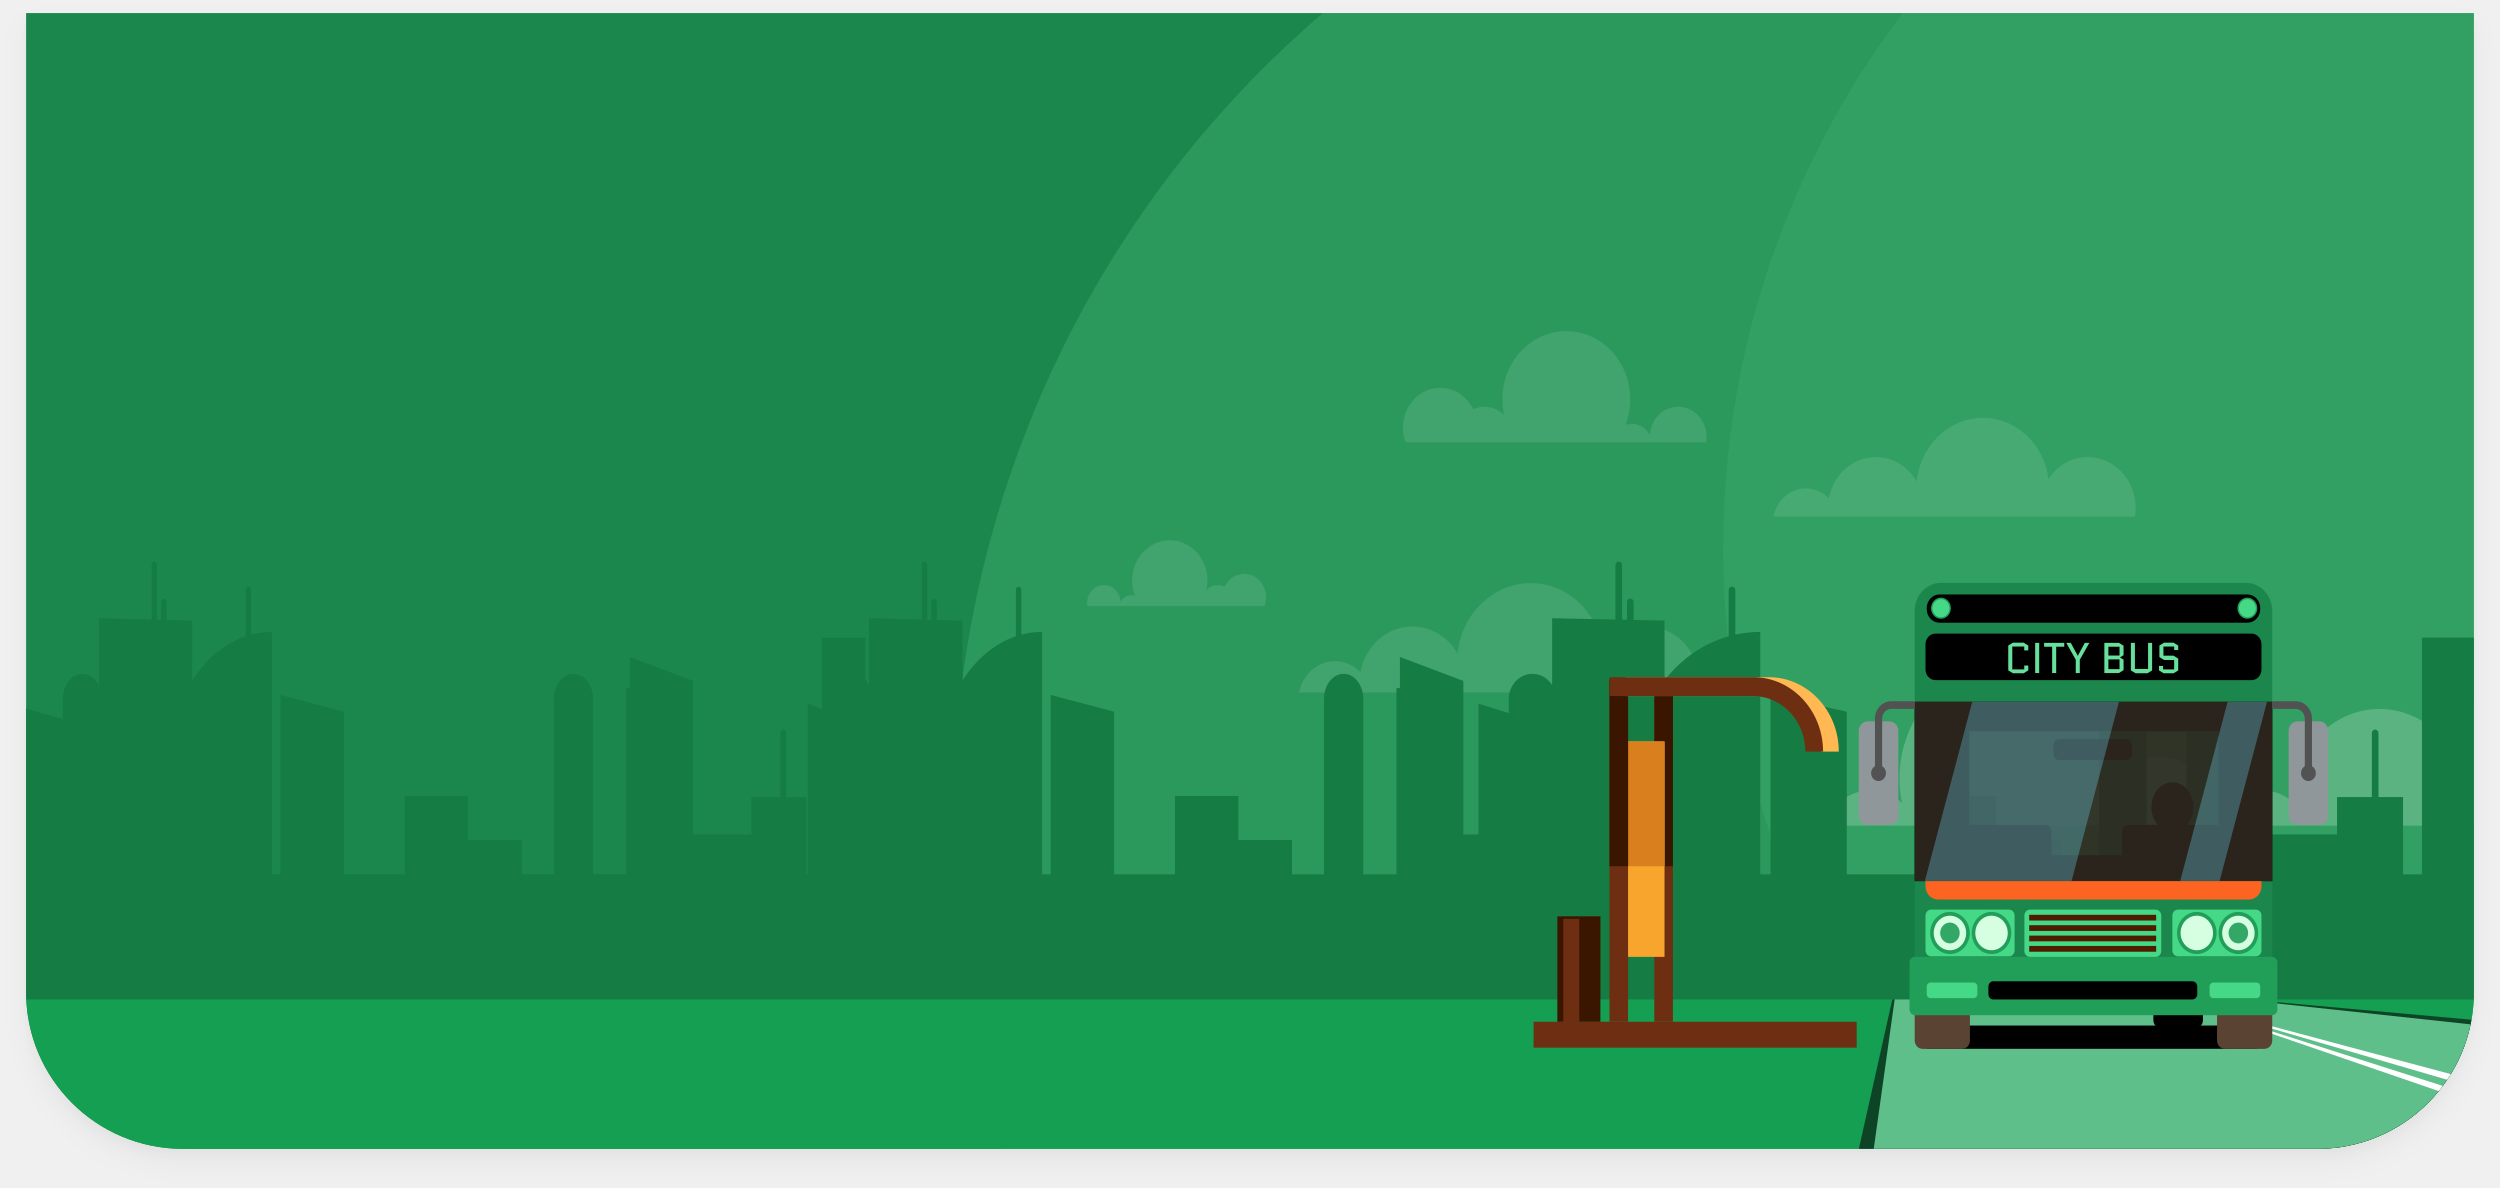
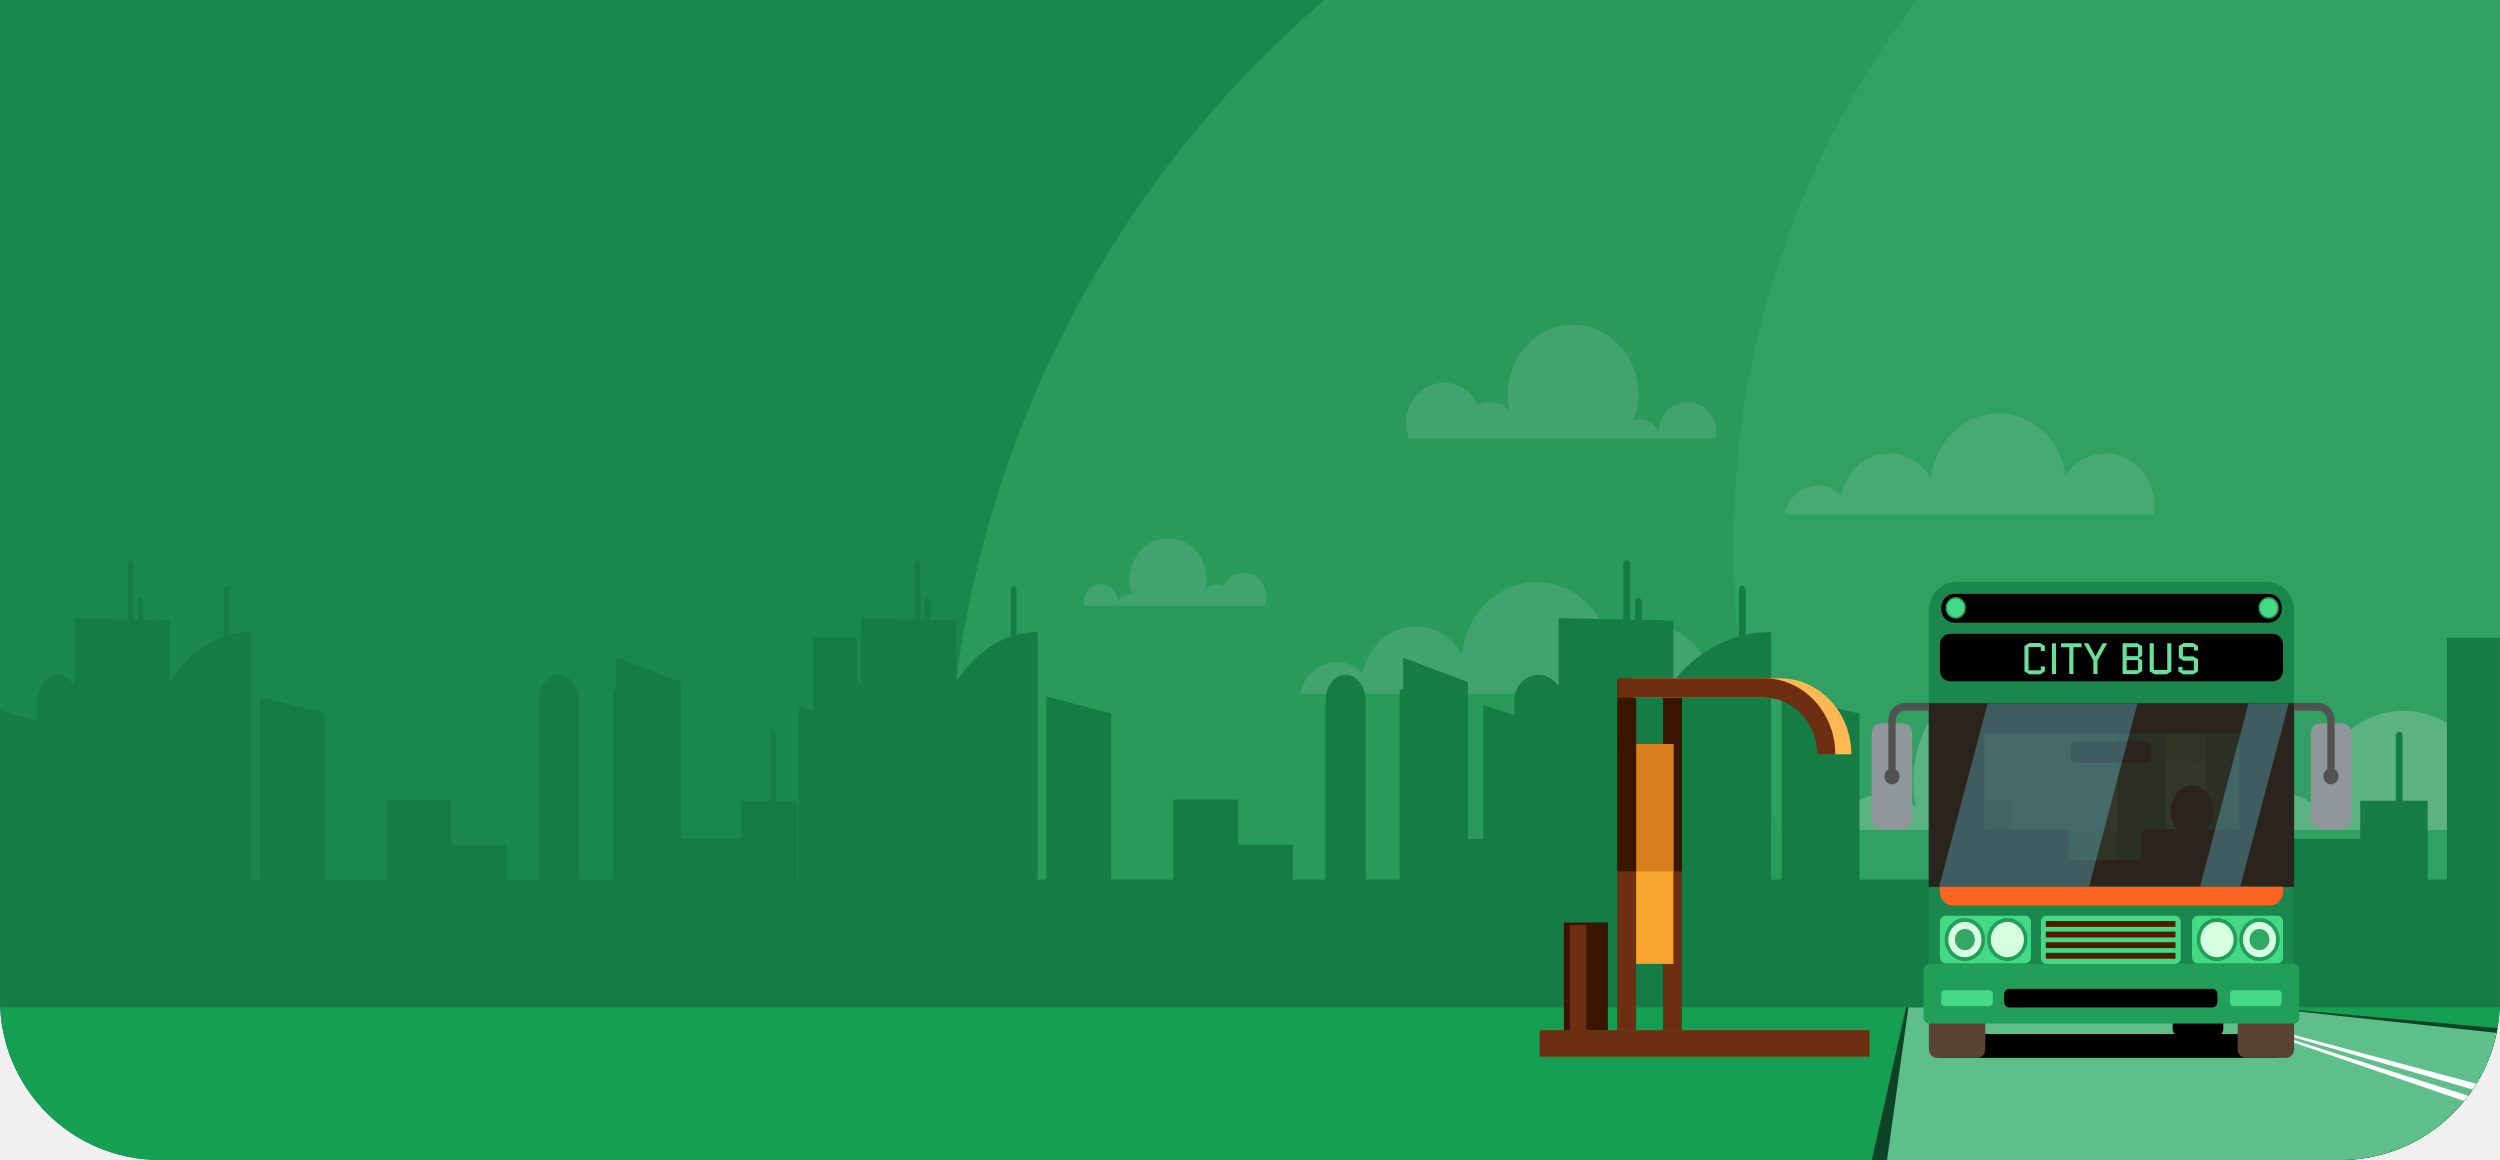
- <svg xmlns="http://www.w3.org/2000/svg" width="383" height="182" viewBox="0 0 383 182" fill="none">
-   <g filter="url(#filter0_dd_35428_38041)">
-     <g clip-path="url(#clip0_35428_38041)">
-       <path d="M4 2H379V152C379 165.255 368.255 176 355 176H28C14.745 176 4 165.255 4 152V2Z" fill="#1C874C" />
-       <ellipse opacity="0.2" cx="302.5" cy="126" rx="156.5" ry="161" fill="#67E09B" />
-       <circle opacity="0.1" cx="400" cy="84" r="136" fill="#67E09B" />
-       <g clip-path="url(#clip1_35428_38041)">
-         <path d="M379 152.493H4V202H379V152.493Z" fill="#149F52" />
-         <path d="M379 202H278.952L289.946 152.911H341.894L379 156.256V202Z" fill="#0E4426" />
-         <path d="M379 202H283.418L290.29 152.911H341.207L379 156.988V202Z" fill="#5FBF8A" />
-         <path d="M379 167.882L332.807 153.138L379 169.005V167.882Z" fill="white" />
-         <path d="M379 165.507L332.807 153.138L379 166.616V165.507Z" fill="white" />
-         <g opacity="0.2">
-           <path opacity="0.5" d="M260.263 106.084C260.338 105.609 260.386 105.122 260.386 104.624C260.386 99.852 256.755 95.98 252.271 95.98C249.512 95.98 247.08 97.451 245.613 99.691C244.874 93.843 240.174 89.331 234.481 89.331C228.788 89.331 223.854 94.067 223.301 100.127C221.875 97.642 219.312 95.98 216.382 95.98C212.431 95.98 209.139 98.992 208.418 102.977C207.408 101.938 206.037 101.298 204.522 101.298C201.804 101.298 199.54 103.351 199.018 106.081H260.263V106.084Z" fill="white" />
-           <path opacity="0.5" d="M327.083 79.151C327.152 78.721 327.195 78.28 327.195 77.83C327.195 73.515 323.91 70.013 319.854 70.013C317.359 70.013 315.158 71.344 313.831 73.369C313.163 68.081 308.912 64 303.762 64C298.612 64 294.15 68.282 293.649 73.763C292.359 71.516 290.041 70.013 287.39 70.013C283.816 70.013 280.839 72.737 280.186 76.341C279.272 75.401 278.032 74.822 276.662 74.822C274.204 74.822 272.155 76.678 271.683 79.147H327.083V79.151Z" fill="white" />
-           <path opacity="0.5" d="M261.387 67.761C261.432 67.498 261.456 67.231 261.456 66.953C261.456 64.391 259.508 62.316 257.103 62.316C254.698 62.316 252.914 64.226 252.763 66.642C252.231 65.617 251.203 64.925 250.028 64.925C249.678 64.925 249.345 64.987 249.029 65.101C249.496 63.882 249.754 62.554 249.754 61.156C249.754 55.396 245.37 50.723 239.958 50.723C234.547 50.723 230.163 55.392 230.163 61.156C230.163 61.994 230.259 62.81 230.435 63.59C229.655 62.803 228.603 62.316 227.442 62.316C226.827 62.316 226.24 62.455 225.707 62.7C224.755 60.75 222.845 59.418 220.639 59.418C217.485 59.418 214.926 62.144 214.926 65.504C214.926 66.301 215.074 67.062 215.335 67.761H261.38H261.387Z" fill="white" />
-           <path opacity="0.5" d="M166.588 92.858C166.562 92.703 166.547 92.543 166.547 92.38C166.547 90.862 167.696 89.63 169.112 89.63C170.528 89.63 171.579 90.762 171.669 92.195C171.984 91.588 172.587 91.178 173.281 91.178C173.488 91.178 173.684 91.215 173.869 91.283C173.593 90.561 173.442 89.772 173.442 88.945C173.442 85.528 176.026 82.758 179.213 82.758C182.4 82.758 184.984 85.528 184.984 88.945C184.984 89.442 184.928 89.925 184.824 90.387C185.284 89.92 185.903 89.632 186.587 89.632C186.95 89.632 187.295 89.713 187.608 89.859C188.17 88.703 189.295 87.912 190.594 87.912C192.453 87.912 193.96 89.528 193.96 91.521C193.96 91.994 193.872 92.445 193.719 92.858H166.588Z" fill="white" />
-           <path d="M279.522 126.499C280.491 123.351 283.263 121.075 286.545 121.075C288.396 121.075 290.083 121.807 291.382 123.004C291.135 121.796 291.001 120.545 291.001 119.256C291.001 109.559 298.381 101.694 307.489 101.694C316.597 101.694 323.808 109.387 323.966 118.934C325.736 117.075 328.165 115.926 330.845 115.926C335.644 115.926 339.633 119.604 340.478 124.457C341.815 122.411 344.031 121.072 346.546 121.072C348.363 121.072 350.026 121.774 351.315 122.934C351.315 122.861 351.308 122.788 351.308 122.715C351.308 114.927 357.234 108.614 364.545 108.614C368.881 108.614 372.733 110.836 375.148 114.268C377.165 107.001 383.476 101.694 390.956 101.694C400.06 101.694 407.444 109.555 407.444 119.256C407.444 121.84 406.915 124.288 405.977 126.495H279.522V126.499Z" fill="white" />
-         </g>
-         <path d="M247.996 86.029C248.274 86.029 248.505 86.275 248.505 86.571V94.936L249.254 94.953V92.243C249.254 91.947 249.484 91.701 249.763 91.701C250.041 91.701 250.271 91.947 250.271 92.243V94.975L255.005 95.075V104.259C257.489 100.999 260.911 98.583 264.831 97.478V90.413C264.831 90.117 265.062 89.872 265.34 89.872C265.618 89.872 265.848 90.117 265.849 90.413V97.222C267.081 96.952 268.358 96.811 269.665 96.811V133.951H271.246V106.468L282.928 109.029V133.951H294.148V121.944H305.83V128.688H315.707V133.951H321.6V107.083C321.6 104.964 323.228 103.226 325.221 103.226C327.21 103.226 328.842 104.96 328.842 107.083V133.951H334.954V105.414H335.597V100.656L347.278 104.316V127.84H358.035V122.108H363.367V112.309C363.367 112.012 363.598 111.767 363.876 111.767C364.154 111.767 364.385 112.012 364.385 112.309V122.108H368.146V133.951H371.043V97.678H379V153.119H4V146H2V108L9.614 110.143V107.086C9.614 104.964 10.971 103.23 12.625 103.229C13.675 103.229 14.603 103.928 15.143 104.979V94.71L23.205 94.915V86.571C23.205 86.275 23.396 86.029 23.628 86.029C23.859 86.03 24.051 86.275 24.051 86.571V94.936L24.673 94.953V92.243C24.673 91.947 24.864 91.701 25.096 91.701C25.327 91.701 25.519 91.947 25.519 92.243V94.975L29.456 95.075V104.257C31.522 100.998 34.367 98.582 37.627 97.478V90.413C37.627 90.117 37.819 89.872 38.05 89.872C38.281 89.872 38.472 90.117 38.473 90.413V97.222C39.498 96.952 40.559 96.811 41.647 96.811V133.951H42.961V106.468L52.675 109.029V133.951H62.005V121.943H71.719V128.688H79.933V133.951H84.833V107.083C84.833 104.964 86.187 103.226 87.844 103.226C89.498 103.226 90.856 104.96 90.856 107.083V133.951H95.938V105.414H96.472V100.656L106.186 104.316V127.84H115.131V122.108H119.564V112.309C119.564 112.012 119.756 111.767 119.987 111.767C120.219 111.767 120.41 112.012 120.41 112.309V122.108H123.539V133.951H123.754V107.792L125.947 108.618V97.678H132.564V104.143C132.787 104.384 132.982 104.666 133.143 104.979V94.71L141.205 94.915V86.571C141.205 86.275 141.397 86.029 141.628 86.029C141.859 86.03 142.051 86.275 142.051 86.571V94.936L142.673 94.953V92.243C142.673 91.947 142.864 91.701 143.096 91.701C143.327 91.701 143.519 91.947 143.519 92.243V94.975L147.456 95.075V104.257C149.522 100.998 152.367 98.582 155.627 97.478V90.413C155.627 90.117 155.818 89.872 156.05 89.872C156.281 89.872 156.473 90.117 156.473 90.413V97.222C157.498 96.952 158.559 96.811 159.646 96.811V133.951H160.961V106.468L170.675 109.029V133.951H180.005V121.943H189.719V128.688H197.933V133.951H202.833V107.083C202.833 104.964 204.187 103.226 205.844 103.226C207.498 103.226 208.855 104.96 208.855 107.083V133.951H213.938V105.414H214.472V100.656L224.186 104.316V127.84H226.503V107.793L231.145 109.246V107.086C231.145 104.964 232.776 103.229 234.766 103.229C236.028 103.23 237.143 103.927 237.792 104.977V94.71L247.488 94.915V86.571C247.488 86.275 247.718 86.029 247.996 86.029Z" fill="#157C43" />
-         <path d="M340.531 157.108H297.176C297.134 157.108 295.832 157.639 295.805 157.687L295.145 160.245C295.045 160.406 295.114 160.68 295.259 160.68H345.647C345.825 160.68 345.87 160.285 345.702 160.186L340.586 157.123C340.569 157.112 340.548 157.108 340.531 157.108Z" fill="black" />
-         <path d="M346.907 145.6H340.853C340.189 145.6 339.651 146.173 339.651 146.88V159.403C339.651 160.111 340.189 160.684 340.853 160.684H346.907C347.571 160.684 348.11 160.111 348.11 159.403V146.88C348.11 146.173 347.571 145.6 346.907 145.6Z" fill="#5B4333" />
-         <path d="M336.353 142.423H331.034C330.404 142.423 329.894 142.967 329.894 143.638V156.292C329.894 156.963 330.404 157.507 331.034 157.507H336.353C336.983 157.507 337.493 156.963 337.493 156.292V143.638C337.493 142.967 336.983 142.423 336.353 142.423Z" fill="black" />
-         <path d="M294.534 145.6H300.591C301.254 145.6 301.793 146.174 301.793 146.88V159.403C301.793 160.11 301.254 160.684 300.591 160.684H294.534C293.87 160.684 293.331 160.11 293.331 159.403V146.88C293.331 146.174 293.87 145.6 294.534 145.6Z" fill="#5B4333" />
-         <path d="M344.07 89.294H297.368C295.138 89.294 293.328 91.219 293.328 93.597V152.26H348.107V93.597C348.107 91.222 346.299 89.294 344.066 89.294H344.07ZM339.868 131.013H301.69V112.016H339.868V131.013Z" fill="#1C874C" />
-         <path d="M293.331 107.511V134.99H348.11V107.511H293.331ZM339.868 131.016H301.69V112.019H339.868V131.016Z" fill="black" />
-         <path d="M332.807 127.452C334.579 127.452 336.016 125.748 336.016 123.646C336.016 121.544 334.579 119.84 332.807 119.84C331.035 119.84 329.598 121.544 329.598 123.646C329.598 125.748 331.035 127.452 332.807 127.452Z" fill="black" />
-         <path d="M340.286 126.379H325.98C325.494 126.379 325.101 126.798 325.101 127.316V131.491C325.101 132.009 325.494 132.428 325.98 132.428H340.286C340.772 132.428 341.166 132.009 341.166 131.491V127.316C341.166 126.798 340.772 126.379 340.286 126.379Z" fill="black" />
-         <path d="M313.409 126.379H299.103C298.617 126.379 298.223 126.798 298.223 127.316V131.491C298.223 132.009 298.617 132.428 299.103 132.428H313.409C313.895 132.428 314.289 132.009 314.289 131.491V127.316C314.289 126.798 313.895 126.379 313.409 126.379Z" fill="black" />
-         <path d="M325.729 113.23H315.47C314.985 113.23 314.591 113.65 314.591 114.167V115.507C314.591 116.024 314.985 116.444 315.47 116.444H325.729C326.215 116.444 326.609 116.024 326.609 115.507V114.167C326.609 113.65 326.215 113.23 325.729 113.23Z" fill="black" />
-         <path opacity="0.9" d="M348.11 107.511H293.331V134.99H348.11V107.511Z" fill="#2F2820" />
-         <path d="M294.987 134.986V135.773C294.987 136.897 295.842 137.808 296.897 137.808H344.543C345.598 137.808 346.454 136.897 346.454 135.773V134.986H294.983H294.987Z" fill="#FD6321" />
-         <path d="M348.068 146.591H293.369C292.911 146.591 292.541 146.986 292.541 147.473V154.649C292.541 155.136 292.911 155.531 293.369 155.531H348.068C348.526 155.531 348.896 155.136 348.896 154.649V147.473C348.896 146.986 348.526 146.591 348.068 146.591Z" fill="#219F59" />
-         <path d="M345.605 139.356H333.659C333.189 139.356 332.807 139.763 332.807 140.264V145.6C332.807 146.101 333.189 146.507 333.659 146.507H345.605C346.076 146.507 346.457 146.101 346.457 145.6V140.264C346.457 139.763 346.076 139.356 345.605 139.356Z" fill="#45D987" />
-         <path d="M342.922 145.87C344.446 145.87 345.681 144.555 345.681 142.932C345.681 141.309 344.446 139.993 342.922 139.993C341.398 139.993 340.163 141.309 340.163 142.932C340.163 144.555 341.398 145.87 342.922 145.87Z" fill="#D6FFE2" />
-         <path d="M342.922 146.163C341.249 146.163 339.888 144.714 339.888 142.932C339.888 141.149 341.249 139.7 342.922 139.7C344.595 139.7 345.956 141.149 345.956 142.932C345.956 144.714 344.595 146.163 342.922 146.163ZM342.922 140.286C341.554 140.286 340.438 141.471 340.438 142.932C340.438 144.392 341.551 145.577 342.922 145.577C344.293 145.577 345.406 144.392 345.406 142.932C345.406 141.471 344.293 140.286 342.922 140.286Z" fill="#219F59" />
-         <path opacity="0.9" d="M341.42 142.931C341.42 143.813 342.09 144.527 342.918 144.527C343.746 144.527 344.416 143.813 344.416 142.931C344.416 142.05 343.746 141.336 342.918 141.336C342.09 141.336 341.42 142.05 341.42 142.931Z" fill="#219F59" />
-         <path d="M336.552 145.87C338.076 145.87 339.311 144.555 339.311 142.932C339.311 141.309 338.076 139.993 336.552 139.993C335.029 139.993 333.793 141.309 333.793 142.932C333.793 144.555 335.029 145.87 336.552 145.87Z" fill="#D6FFE2" />
-         <path d="M336.552 146.163C334.879 146.163 333.519 144.714 333.519 142.932C333.519 141.149 334.879 139.7 336.552 139.7C338.225 139.7 339.586 141.149 339.586 142.932C339.586 144.714 338.225 146.163 336.552 146.163ZM336.552 140.286C335.185 140.286 334.068 141.471 334.068 142.932C334.068 144.392 335.181 145.577 336.552 145.577C337.923 145.577 339.036 144.392 339.036 142.932C339.036 141.471 337.923 140.286 336.552 140.286Z" fill="#219F59" />
-         <path d="M307.785 139.356H295.839C295.368 139.356 294.987 139.763 294.987 140.264V145.6C294.987 146.101 295.368 146.507 295.839 146.507H307.785C308.255 146.507 308.637 146.101 308.637 145.6V140.264C308.637 139.763 308.255 139.356 307.785 139.356Z" fill="#45D987" />
-         <path d="M305.102 145.87C306.625 145.87 307.861 144.555 307.861 142.932C307.861 141.309 306.625 139.993 305.102 139.993C303.578 139.993 302.343 141.309 302.343 142.932C302.343 144.555 303.578 145.87 305.102 145.87Z" fill="#D6FFE2" />
-         <path d="M305.102 146.163C303.428 146.163 302.068 144.714 302.068 142.932C302.068 141.149 303.428 139.7 305.102 139.7C306.775 139.7 308.135 141.149 308.135 142.932C308.135 144.714 306.775 146.163 305.102 146.163ZM305.102 140.286C303.734 140.286 302.618 141.471 302.618 142.932C302.618 144.392 303.731 145.577 305.102 145.577C306.472 145.577 307.586 144.392 307.586 142.932C307.586 141.471 306.472 140.286 305.102 140.286Z" fill="#219F59" />
-         <path d="M298.732 145.87C300.256 145.87 301.491 144.555 301.491 142.932C301.491 141.309 300.256 139.993 298.732 139.993C297.208 139.993 295.973 141.309 295.973 142.932C295.973 144.555 297.208 145.87 298.732 145.87Z" fill="#D6FFE2" />
-         <path d="M298.732 146.163C297.059 146.163 295.698 144.714 295.698 142.932C295.698 141.149 297.059 139.7 298.732 139.7C300.405 139.7 301.766 141.149 301.766 142.932C301.766 144.714 300.405 146.163 298.732 146.163ZM298.732 140.286C297.365 140.286 296.248 141.471 296.248 142.932C296.248 144.392 297.361 145.577 298.732 145.577C300.103 145.577 301.216 144.392 301.216 142.932C301.216 141.471 300.103 140.286 298.732 140.286Z" fill="#219F59" />
-         <path opacity="0.9" d="M297.234 142.931C297.234 143.813 297.904 144.527 298.732 144.527C299.56 144.527 300.23 143.813 300.23 142.931C300.23 142.05 299.56 141.336 298.732 141.336C297.904 141.336 297.234 142.05 297.234 142.931Z" fill="#219F59" />
-         <path d="M344.324 90.875H297.12C295.942 90.875 294.987 91.892 294.987 93.148V93.327C294.987 94.582 295.942 95.599 297.12 95.599H344.324C345.502 95.599 346.457 94.582 346.457 93.327V93.148C346.457 91.892 345.502 90.875 344.324 90.875Z" fill="black" />
-         <path d="M344.32 95.8H297.12C295.839 95.8 294.794 94.688 294.794 93.323V93.144C294.794 91.778 295.839 90.666 297.12 90.666H344.32C345.602 90.666 346.646 91.775 346.646 93.144V93.323C346.646 94.688 345.602 95.8 344.32 95.8ZM297.12 91.076C296.048 91.076 295.176 92.005 295.176 93.147V93.326C295.176 94.468 296.048 95.398 297.12 95.398H344.32C345.392 95.398 346.265 94.468 346.265 93.326V93.147C346.265 92.005 345.392 91.076 344.32 91.076H297.12Z" fill="#1C874C" />
-         <path d="M342.888 93.177C342.888 94.008 343.52 94.681 344.3 94.681C345.08 94.681 345.712 94.008 345.712 93.177C345.712 92.346 345.08 91.673 344.3 91.673C343.52 91.673 342.888 92.346 342.888 93.177Z" fill="#45D987" />
-         <path d="M344.3 94.798C343.462 94.798 342.778 94.07 342.778 93.177C342.778 92.284 343.462 91.556 344.3 91.556C345.138 91.556 345.822 92.284 345.822 93.177C345.822 94.07 345.138 94.798 344.3 94.798ZM344.3 91.79C343.582 91.79 342.998 92.412 342.998 93.177C342.998 93.942 343.582 94.564 344.3 94.564C345.018 94.564 345.602 93.942 345.602 93.177C345.602 92.412 345.018 91.79 344.3 91.79Z" fill="#219F59" />
-         <path d="M295.942 93.177C295.942 94.008 296.574 94.681 297.354 94.681C298.134 94.681 298.766 94.008 298.766 93.177C298.766 92.346 298.134 91.673 297.354 91.673C296.574 91.673 295.942 92.346 295.942 93.177Z" fill="#45D987" />
-         <path d="M297.354 94.798C296.516 94.798 295.832 94.07 295.832 93.177C295.832 92.284 296.516 91.556 297.354 91.556C298.192 91.556 298.876 92.284 298.876 93.177C298.876 94.07 298.192 94.798 297.354 94.798ZM297.354 91.79C296.636 91.79 296.052 92.412 296.052 93.177C296.052 93.942 296.636 94.564 297.354 94.564C298.072 94.564 298.656 93.942 298.656 93.177C298.656 92.412 298.072 91.79 297.354 91.79Z" fill="#219F59" />
-         <path d="M344.932 97.07H296.512C295.67 97.07 294.987 97.798 294.987 98.695V102.571C294.987 103.468 295.67 104.195 296.512 104.195H344.932C345.774 104.195 346.457 103.468 346.457 102.571V98.695C346.457 97.798 345.774 97.07 344.932 97.07Z" fill="black" />
-         <path d="M330.251 139.356H310.99C310.52 139.356 310.138 139.763 310.138 140.264V145.684C310.138 146.185 310.52 146.591 310.99 146.591H330.251C330.721 146.591 331.103 146.185 331.103 145.684V140.264C331.103 139.763 330.721 139.356 330.251 139.356Z" fill="#45D987" />
-         <path d="M289.449 110.512H286.137C285.376 110.512 284.759 111.169 284.759 111.979V124.912C284.759 125.722 285.376 126.379 286.137 126.379H289.449C290.209 126.379 290.826 125.722 290.826 124.912V111.979C290.826 111.169 290.209 110.512 289.449 110.512Z" fill="#90979A" />
-         <path d="M288.346 118.446H287.243V110.095C287.243 108.623 288.366 107.427 289.747 107.427H293.331V108.601H289.747C288.974 108.601 288.346 109.271 288.346 110.095V118.446Z" fill="#525252" />
-         <path d="M287.792 119.657C288.421 119.657 288.93 119.115 288.93 118.446C288.93 117.777 288.421 117.234 287.792 117.234C287.164 117.234 286.655 117.777 286.655 118.446C286.655 119.115 287.164 119.657 287.792 119.657Z" fill="#525252" />
-         <path d="M351.992 126.38H355.304C356.065 126.38 356.682 125.723 356.682 124.912V111.98C356.682 111.169 356.065 110.512 355.304 110.512H351.992C351.231 110.512 350.615 111.169 350.615 111.98V124.912C350.615 125.723 351.231 126.38 351.992 126.38Z" fill="#90979A" />
-         <path d="M354.198 118.446H353.095V110.095C353.095 109.271 352.466 108.601 351.693 108.601H348.11V107.427H351.693C353.074 107.427 354.198 108.623 354.198 110.095V118.446Z" fill="#525252" />
-         <path d="M354.786 118.446C354.786 119.115 354.277 119.657 353.648 119.657C353.02 119.657 352.511 119.115 352.511 118.446C352.511 117.776 353.02 117.234 353.648 117.234C354.277 117.234 354.786 117.776 354.786 118.446Z" fill="#525252" />
-         <path d="M310.733 101.956V102.703L310.015 103.146H308.383L307.665 102.703V98.897L308.383 98.454H310.015L310.733 98.897V99.643H310.114V99.051H308.283V102.553H310.114V101.96H310.733V101.956Z" fill="#67E09B" />
-         <path d="M311.788 98.487H312.406V103.113H311.788V98.487Z" fill="#67E09B" />
-         <path d="M315.007 103.112H314.388V99.083H313.155V98.49H316.243V99.083H315.01V103.112H315.007Z" fill="#67E09B" />
-         <path d="M318.006 101.071L316.549 98.487H317.243L318.308 100.456H318.322L319.394 98.487H320.088L318.624 101.078V103.113H318.006V101.071Z" fill="#67E09B" />
-         <path d="M324.792 100.712V100.727L325.331 101.056V102.666L324.613 103.109H322.387V98.483H324.613L325.331 98.926V100.379L324.792 100.708V100.712ZM323.005 100.423H324.709V99.084H323.005V100.423ZM323.005 102.516H324.709V101.016H323.005V102.516Z" fill="#67E09B" />
-         <path d="M329.705 98.487V102.703L328.987 103.146H327.169L326.451 102.703V98.487H327.07V102.484H329.086V98.487H329.708H329.705Z" fill="#67E09B" />
-         <path d="M330.821 98.897L331.539 98.454H332.986L333.704 98.897V99.578H333.082V99.051H331.44V100.452H332.986L333.704 100.895V102.706L332.986 103.149H331.477L330.759 102.706V102.026H331.378V102.553H333.082V101.111H331.539L330.821 100.668V98.897Z" fill="#67E09B" />
-         <path d="M302.36 150.327H295.746C295.327 150.327 294.987 150.689 294.987 151.136V152.311C294.987 152.757 295.327 153.119 295.746 153.119H302.36C302.779 153.119 303.119 152.757 303.119 152.311V151.136C303.119 150.689 302.779 150.327 302.36 150.327Z" fill="#45D987" />
-         <path d="M302.36 153.321H295.746C295.224 153.321 294.798 152.867 294.798 152.311V151.136C294.798 150.58 295.224 150.126 295.746 150.126H302.36C302.882 150.126 303.308 150.58 303.308 151.136V152.311C303.308 152.867 302.882 153.321 302.36 153.321ZM295.746 150.529C295.433 150.529 295.176 150.799 295.176 151.136V152.311C295.176 152.644 295.43 152.918 295.746 152.918H302.36C302.672 152.918 302.93 152.647 302.93 152.311V151.136C302.93 150.803 302.676 150.529 302.36 150.529H295.746Z" fill="#219F59" />
-         <path d="M345.694 150.327H339.081C338.661 150.327 338.321 150.689 338.321 151.136V152.311C338.321 152.757 338.661 153.119 339.081 153.119H345.694C346.114 153.119 346.454 152.757 346.454 152.311V151.136C346.454 150.689 346.114 150.327 345.694 150.327Z" fill="#45D987" />
-         <path d="M345.694 153.321H339.081C338.558 153.321 338.132 152.867 338.132 152.311V151.136C338.132 150.58 338.558 150.126 339.081 150.126H345.694C346.217 150.126 346.643 150.58 346.643 151.136V152.311C346.643 152.867 346.217 153.321 345.694 153.321ZM339.081 150.529C338.768 150.529 338.51 150.799 338.51 151.136V152.311C338.51 152.644 338.764 152.918 339.081 152.918H345.694C346.007 152.918 346.265 152.647 346.265 152.311V151.136C346.265 150.803 346.01 150.529 345.694 150.529H339.081Z" fill="#219F59" />
-         <path d="M335.862 150.327H305.38C304.961 150.327 304.621 150.689 304.621 151.136V152.311C304.621 152.757 304.961 153.119 305.38 153.119H335.862C336.281 153.119 336.621 152.757 336.621 152.311V151.136C336.621 150.689 336.281 150.327 335.862 150.327Z" fill="black" />
-         <path d="M330.323 140.146H310.874V141.028H330.323V140.146Z" fill="#4D1D00" />
-         <path d="M330.323 141.738H310.874V142.62H330.323V141.738Z" fill="#4D1D00" />
-         <path d="M330.323 143.33H310.874V144.212H330.323V143.33Z" fill="#4D1D00" />
-         <path d="M330.323 144.922H310.874V145.804H330.323V144.922Z" fill="#4D1D00" />
-         <path opacity="0.3" d="M334.013 134.954H340.046L347.306 107.511H341.273L334.013 134.954Z" fill="#72E3FF" />
-         <path opacity="0.3" d="M294.887 134.954H317.367L324.627 107.511H302.15L294.887 134.954Z" fill="#72E3FF" />
-         <path d="M253.442 156.53H256.291V104.082H253.442V156.53Z" fill="#6E2E11" />
-         <path d="M256.294 104.086H253.446V132.714H256.294V104.086Z" fill="#3A1500" />
-         <path d="M255.005 113.597H247.997V146.591H255.005V113.597Z" fill="#F8A52D" />
-         <path d="M255.005 113.597H247.997V132.714H255.005V113.597Z" fill="#D97F1E" />
-         <path d="M246.571 156.53H249.419V104.082H246.571V156.53Z" fill="#6E2E11" />
-         <path d="M249.422 104.086H246.574V132.714H249.422V104.086Z" fill="#3A1500" />
-         <path d="M281.701 115.145H278.983C278.983 110.453 275.4 106.64 270.998 106.64H248.979V103.745H270.998C276.901 103.745 281.701 108.861 281.701 115.145Z" fill="#FFB852" />
-         <path d="M279.296 115.145H276.578C276.578 110.453 272.995 106.64 268.594 106.64H246.574V103.745H268.594C274.496 103.745 279.296 108.861 279.296 115.145Z" fill="#6E2E11" />
-         <path d="M234.948 160.504H284.446V156.53H234.948V160.504Z" fill="#6E2E11" />
-         <path d="M245.183 140.385H238.583V156.534H245.183V140.385Z" fill="#3A1500" />
-         <path d="M241.95 140.75H239.49V156.899H241.95V140.75Z" fill="#6E2E11" />
+ <svg xmlns="http://www.w3.org/2000/svg" width="375" height="174" viewBox="0 0 375 174" fill="none">
+   <g clip-path="url(#clip0_35428_38041)">
+     <path d="M0 0H375V150C375 163.255 364.255 174 351 174H24C10.745 174 0 163.255 0 150V0Z" fill="#1C874C" />
+     <ellipse opacity="0.2" cx="298.5" cy="124" rx="156.5" ry="161" fill="#67E09B" />
+     <circle opacity="0.1" cx="396" cy="82" r="136" fill="#67E09B" />
+     <g clip-path="url(#clip1_35428_38041)">
+       <path d="M375 150.493H0V200H375V150.493Z" fill="#149F52" />
+       <path d="M375 200H274.952L285.946 150.911H337.894L375 154.256V200Z" fill="#0E4426" />
+       <path d="M375 200H279.418L286.29 150.911H337.207L375 154.988V200Z" fill="#5FBF8A" />
+       <path d="M375 165.882L328.807 151.138L375 167.005V165.882Z" fill="white" />
+       <path d="M375 163.507L328.807 151.138L375 164.616V163.507Z" fill="white" />
+       <g opacity="0.2">
+         <path opacity="0.5" d="M256.263 104.084C256.338 103.609 256.386 103.122 256.386 102.624C256.386 97.852 252.755 93.98 248.271 93.98C245.512 93.98 243.08 95.451 241.613 97.691C240.874 91.843 236.174 87.331 230.481 87.331C224.788 87.331 219.854 92.067 219.301 98.127C217.875 95.642 215.312 93.98 212.382 93.98C208.431 93.98 205.139 96.992 204.418 100.977C203.408 99.938 202.037 99.298 200.522 99.298C197.804 99.298 195.54 101.351 195.018 104.081H256.263V104.084Z" fill="white" />
+         <path opacity="0.5" d="M323.083 77.151C323.152 76.721 323.195 76.28 323.195 75.83C323.195 71.515 319.91 68.013 315.854 68.013C313.359 68.013 311.158 69.344 309.831 71.369C309.163 66.081 304.912 62 299.762 62C294.612 62 290.15 66.282 289.649 71.763C288.359 69.516 286.041 68.013 283.39 68.013C279.816 68.013 276.839 70.737 276.186 74.341C275.272 73.401 274.032 72.822 272.662 72.822C270.204 72.822 268.155 74.678 267.683 77.147H323.083V77.151Z" fill="white" />
+         <path opacity="0.5" d="M257.387 65.761C257.432 65.498 257.456 65.231 257.456 64.953C257.456 62.391 255.508 60.316 253.103 60.316C250.698 60.316 248.914 62.226 248.763 64.642C248.231 63.617 247.203 62.925 246.028 62.925C245.678 62.925 245.345 62.987 245.029 63.101C245.496 61.882 245.754 60.554 245.754 59.156C245.754 53.396 241.37 48.723 235.958 48.723C230.547 48.723 226.163 53.392 226.163 59.156C226.163 59.994 226.259 60.81 226.435 61.59C225.655 60.803 224.603 60.316 223.442 60.316C222.827 60.316 222.24 60.455 221.707 60.7C220.755 58.75 218.845 57.418 216.639 57.418C213.485 57.418 210.926 60.144 210.926 63.504C210.926 64.301 211.074 65.062 211.335 65.761H257.38H257.387Z" fill="white" />
+         <path opacity="0.5" d="M162.588 90.858C162.562 90.703 162.547 90.543 162.547 90.38C162.547 88.862 163.696 87.63 165.112 87.63C166.528 87.63 167.579 88.762 167.669 90.195C167.984 89.588 168.587 89.178 169.281 89.178C169.488 89.178 169.684 89.215 169.869 89.283C169.593 88.561 169.442 87.772 169.442 86.945C169.442 83.528 172.026 80.758 175.213 80.758C178.4 80.758 180.984 83.528 180.984 86.945C180.984 87.442 180.928 87.925 180.824 88.387C181.284 87.92 181.903 87.632 182.587 87.632C182.95 87.632 183.295 87.713 183.608 87.859C184.17 86.703 185.295 85.912 186.594 85.912C188.453 85.912 189.96 87.528 189.96 89.521C189.96 89.994 189.872 90.445 189.719 90.858H162.588Z" fill="white" />
+         <path d="M275.522 124.499C276.491 121.351 279.263 119.075 282.545 119.075C284.396 119.075 286.083 119.807 287.382 121.004C287.135 119.796 287.001 118.545 287.001 117.256C287.001 107.559 294.381 99.694 303.489 99.694C312.597 99.694 319.808 107.387 319.966 116.934C321.736 115.075 324.165 113.926 326.845 113.926C331.644 113.926 335.633 117.604 336.478 122.457C337.815 120.411 340.031 119.072 342.546 119.072C344.363 119.072 346.026 119.774 347.315 120.934C347.315 120.861 347.308 120.788 347.308 120.715C347.308 112.927 353.234 106.614 360.545 106.614C364.881 106.614 368.733 108.836 371.148 112.268C373.165 105.001 379.476 99.694 386.956 99.694C396.06 99.694 403.444 107.555 403.444 117.256C403.444 119.84 402.915 122.288 401.977 124.495H275.522V124.499Z" fill="white" />
      </g>
+       <path d="M243.996 84.029C244.274 84.029 244.505 84.275 244.505 84.571V92.936L245.254 92.953V90.243C245.254 89.947 245.484 89.701 245.763 89.701C246.041 89.701 246.271 89.947 246.271 90.243V92.975L251.005 93.075V102.259C253.489 98.999 256.911 96.583 260.831 95.478V88.413C260.831 88.117 261.062 87.872 261.34 87.872C261.618 87.872 261.848 88.117 261.849 88.413V95.222C263.081 94.952 264.358 94.811 265.665 94.811V131.951H267.246V104.468L278.928 107.029V131.951H290.148V119.944H301.83V126.688H311.707V131.951H317.6V105.083C317.6 102.964 319.228 101.226 321.221 101.226C323.21 101.226 324.842 102.96 324.842 105.083V131.951H330.954V103.414H331.597V98.656L343.278 102.316V125.84H354.035V120.108H359.367V110.309C359.367 110.012 359.598 109.767 359.876 109.767C360.154 109.767 360.385 110.012 360.385 110.309V120.108H364.146V131.951H367.043V95.678H375V151.119H0V144H-2V106L5.614 108.143V105.086C5.614 102.964 6.971 101.23 8.625 101.229C9.675 101.229 10.603 101.928 11.143 102.979V92.71L19.205 92.915V84.571C19.205 84.275 19.396 84.029 19.628 84.029C19.859 84.03 20.051 84.275 20.051 84.571V92.936L20.673 92.953V90.243C20.673 89.947 20.864 89.701 21.096 89.701C21.327 89.701 21.519 89.947 21.519 90.243V92.975L25.456 93.075V102.257C27.522 98.998 30.367 96.582 33.627 95.478V88.413C33.627 88.117 33.819 87.872 34.05 87.872C34.281 87.872 34.472 88.117 34.473 88.413V95.222C35.498 94.952 36.559 94.811 37.647 94.811V131.951H38.961V104.468L48.675 107.029V131.951H58.005V119.943H67.719V126.688H75.933V131.951H80.833V105.083C80.833 102.964 82.187 101.226 83.844 101.226C85.498 101.226 86.856 102.96 86.856 105.083V131.951H91.938V103.414H92.472V98.656L102.186 102.316V125.84H111.131V120.108H115.564V110.309C115.564 110.012 115.756 109.767 115.987 109.767C116.219 109.767 116.41 110.012 116.41 110.309V120.108H119.539V131.951H119.754V105.792L121.947 106.618V95.678H128.564V102.143C128.787 102.384 128.982 102.666 129.143 102.979V92.71L137.205 92.915V84.571C137.205 84.275 137.397 84.029 137.628 84.029C137.859 84.03 138.051 84.275 138.051 84.571V92.936L138.673 92.953V90.243C138.673 89.947 138.864 89.701 139.096 89.701C139.327 89.701 139.519 89.947 139.519 90.243V92.975L143.456 93.075V102.257C145.522 98.998 148.367 96.582 151.627 95.478V88.413C151.627 88.117 151.818 87.872 152.05 87.872C152.281 87.872 152.473 88.117 152.473 88.413V95.222C153.498 94.952 154.559 94.811 155.646 94.811V131.951H156.961V104.468L166.675 107.029V131.951H176.005V119.943H185.719V126.688H193.933V131.951H198.833V105.083C198.833 102.964 200.187 101.226 201.844 101.226C203.498 101.226 204.855 102.96 204.855 105.083V131.951H209.938V103.414H210.472V98.656L220.186 102.316V125.84H222.503V105.793L227.145 107.246V105.086C227.145 102.964 228.776 101.229 230.766 101.229C232.028 101.23 233.143 101.927 233.792 102.977V92.71L243.488 92.915V84.571C243.488 84.275 243.718 84.029 243.996 84.029Z" fill="#157C43" />
+       <path d="M336.531 155.108H293.176C293.134 155.108 291.832 155.639 291.805 155.687L291.145 158.245C291.045 158.406 291.114 158.68 291.259 158.68H341.647C341.825 158.68 341.87 158.285 341.702 158.186L336.586 155.123C336.569 155.112 336.548 155.108 336.531 155.108Z" fill="black" />
+       <path d="M342.907 143.6H336.853C336.189 143.6 335.651 144.173 335.651 144.88V157.403C335.651 158.111 336.189 158.684 336.853 158.684H342.907C343.571 158.684 344.11 158.111 344.11 157.403V144.88C344.11 144.173 343.571 143.6 342.907 143.6Z" fill="#5B4333" />
+       <path d="M332.353 140.423H327.034C326.404 140.423 325.894 140.967 325.894 141.638V154.292C325.894 154.963 326.404 155.507 327.034 155.507H332.353C332.983 155.507 333.493 154.963 333.493 154.292V141.638C333.493 140.967 332.983 140.423 332.353 140.423Z" fill="black" />
+       <path d="M290.534 143.6H296.591C297.254 143.6 297.793 144.174 297.793 144.88V157.403C297.793 158.11 297.254 158.684 296.591 158.684H290.534C289.87 158.684 289.331 158.11 289.331 157.403V144.88C289.331 144.174 289.87 143.6 290.534 143.6Z" fill="#5B4333" />
+       <path d="M340.07 87.294H293.368C291.138 87.294 289.328 89.219 289.328 91.597V150.26H344.107V91.597C344.107 89.222 342.299 87.294 340.066 87.294H340.07ZM335.868 129.013H297.69V110.016H335.868V129.013Z" fill="#1C874C" />
+       <path d="M289.331 105.511V132.99H344.11V105.511H289.331ZM335.868 129.016H297.69V110.019H335.868V129.016Z" fill="black" />
+       <path d="M328.807 125.452C330.579 125.452 332.016 123.748 332.016 121.646C332.016 119.544 330.579 117.84 328.807 117.84C327.035 117.84 325.598 119.544 325.598 121.646C325.598 123.748 327.035 125.452 328.807 125.452Z" fill="black" />
+       <path d="M336.286 124.379H321.98C321.494 124.379 321.101 124.798 321.101 125.316V129.491C321.101 130.009 321.494 130.428 321.98 130.428H336.286C336.772 130.428 337.166 130.009 337.166 129.491V125.316C337.166 124.798 336.772 124.379 336.286 124.379Z" fill="black" />
+       <path d="M309.409 124.379H295.103C294.617 124.379 294.223 124.798 294.223 125.316V129.491C294.223 130.009 294.617 130.428 295.103 130.428H309.409C309.895 130.428 310.289 130.009 310.289 129.491V125.316C310.289 124.798 309.895 124.379 309.409 124.379Z" fill="black" />
+       <path d="M321.729 111.23H311.47C310.985 111.23 310.591 111.65 310.591 112.167V113.507C310.591 114.024 310.985 114.444 311.47 114.444H321.729C322.215 114.444 322.609 114.024 322.609 113.507V112.167C322.609 111.65 322.215 111.23 321.729 111.23Z" fill="black" />
+       <path opacity="0.9" d="M344.11 105.511H289.331V132.99H344.11V105.511Z" fill="#2F2820" />
+       <path d="M290.987 132.986V133.773C290.987 134.897 291.842 135.808 292.897 135.808H340.543C341.598 135.808 342.454 134.897 342.454 133.773V132.986H290.983H290.987Z" fill="#FD6321" />
+       <path d="M344.068 144.591H289.369C288.911 144.591 288.541 144.986 288.541 145.473V152.649C288.541 153.136 288.911 153.531 289.369 153.531H344.068C344.526 153.531 344.896 153.136 344.896 152.649V145.473C344.896 144.986 344.526 144.591 344.068 144.591Z" fill="#219F59" />
+       <path d="M341.605 137.356H329.659C329.189 137.356 328.807 137.763 328.807 138.264V143.6C328.807 144.101 329.189 144.507 329.659 144.507H341.605C342.076 144.507 342.457 144.101 342.457 143.6V138.264C342.457 137.763 342.076 137.356 341.605 137.356Z" fill="#45D987" />
+       <path d="M338.922 143.87C340.446 143.87 341.681 142.555 341.681 140.932C341.681 139.309 340.446 137.993 338.922 137.993C337.398 137.993 336.163 139.309 336.163 140.932C336.163 142.555 337.398 143.87 338.922 143.87Z" fill="#D6FFE2" />
+       <path d="M338.922 144.163C337.249 144.163 335.888 142.714 335.888 140.932C335.888 139.149 337.249 137.7 338.922 137.7C340.595 137.7 341.956 139.149 341.956 140.932C341.956 142.714 340.595 144.163 338.922 144.163ZM338.922 138.286C337.554 138.286 336.438 139.471 336.438 140.932C336.438 142.392 337.551 143.577 338.922 143.577C340.293 143.577 341.406 142.392 341.406 140.932C341.406 139.471 340.293 138.286 338.922 138.286Z" fill="#219F59" />
+       <path opacity="0.9" d="M337.42 140.931C337.42 141.813 338.09 142.527 338.918 142.527C339.746 142.527 340.416 141.813 340.416 140.931C340.416 140.05 339.746 139.336 338.918 139.336C338.09 139.336 337.42 140.05 337.42 140.931Z" fill="#219F59" />
+       <path d="M332.552 143.87C334.076 143.87 335.311 142.555 335.311 140.932C335.311 139.309 334.076 137.993 332.552 137.993C331.029 137.993 329.793 139.309 329.793 140.932C329.793 142.555 331.029 143.87 332.552 143.87Z" fill="#D6FFE2" />
+       <path d="M332.552 144.163C330.879 144.163 329.519 142.714 329.519 140.932C329.519 139.149 330.879 137.7 332.552 137.7C334.225 137.7 335.586 139.149 335.586 140.932C335.586 142.714 334.225 144.163 332.552 144.163ZM332.552 138.286C331.185 138.286 330.068 139.471 330.068 140.932C330.068 142.392 331.181 143.577 332.552 143.577C333.923 143.577 335.036 142.392 335.036 140.932C335.036 139.471 333.923 138.286 332.552 138.286Z" fill="#219F59" />
+       <path d="M303.785 137.356H291.839C291.368 137.356 290.987 137.763 290.987 138.264V143.6C290.987 144.101 291.368 144.507 291.839 144.507H303.785C304.255 144.507 304.637 144.101 304.637 143.6V138.264C304.637 137.763 304.255 137.356 303.785 137.356Z" fill="#45D987" />
+       <path d="M301.102 143.87C302.625 143.87 303.861 142.555 303.861 140.932C303.861 139.309 302.625 137.993 301.102 137.993C299.578 137.993 298.343 139.309 298.343 140.932C298.343 142.555 299.578 143.87 301.102 143.87Z" fill="#D6FFE2" />
+       <path d="M301.102 144.163C299.428 144.163 298.068 142.714 298.068 140.932C298.068 139.149 299.428 137.7 301.102 137.7C302.775 137.7 304.135 139.149 304.135 140.932C304.135 142.714 302.775 144.163 301.102 144.163ZM301.102 138.286C299.734 138.286 298.618 139.471 298.618 140.932C298.618 142.392 299.731 143.577 301.102 143.577C302.472 143.577 303.586 142.392 303.586 140.932C303.586 139.471 302.472 138.286 301.102 138.286Z" fill="#219F59" />
+       <path d="M294.732 143.87C296.256 143.87 297.491 142.555 297.491 140.932C297.491 139.309 296.256 137.993 294.732 137.993C293.208 137.993 291.973 139.309 291.973 140.932C291.973 142.555 293.208 143.87 294.732 143.87Z" fill="#D6FFE2" />
+       <path d="M294.732 144.163C293.059 144.163 291.698 142.714 291.698 140.932C291.698 139.149 293.059 137.7 294.732 137.7C296.405 137.7 297.766 139.149 297.766 140.932C297.766 142.714 296.405 144.163 294.732 144.163ZM294.732 138.286C293.365 138.286 292.248 139.471 292.248 140.932C292.248 142.392 293.361 143.577 294.732 143.577C296.103 143.577 297.216 142.392 297.216 140.932C297.216 139.471 296.103 138.286 294.732 138.286Z" fill="#219F59" />
+       <path opacity="0.9" d="M293.234 140.931C293.234 141.813 293.904 142.527 294.732 142.527C295.56 142.527 296.23 141.813 296.23 140.931C296.23 140.05 295.56 139.336 294.732 139.336C293.904 139.336 293.234 140.05 293.234 140.931Z" fill="#219F59" />
+       <path d="M340.324 88.875H293.12C291.942 88.875 290.987 89.892 290.987 91.148V91.327C290.987 92.582 291.942 93.599 293.12 93.599H340.324C341.502 93.599 342.457 92.582 342.457 91.327V91.148C342.457 89.892 341.502 88.875 340.324 88.875Z" fill="black" />
+       <path d="M340.32 93.8H293.12C291.839 93.8 290.794 92.688 290.794 91.323V91.144C290.794 89.778 291.839 88.666 293.12 88.666H340.32C341.602 88.666 342.646 89.775 342.646 91.144V91.323C342.646 92.688 341.602 93.8 340.32 93.8ZM293.12 89.076C292.048 89.076 291.176 90.005 291.176 91.147V91.326C291.176 92.468 292.048 93.398 293.12 93.398H340.32C341.392 93.398 342.265 92.468 342.265 91.326V91.147C342.265 90.005 341.392 89.076 340.32 89.076H293.12Z" fill="#1C874C" />
+       <path d="M338.888 91.177C338.888 92.008 339.52 92.681 340.3 92.681C341.08 92.681 341.712 92.008 341.712 91.177C341.712 90.346 341.08 89.673 340.3 89.673C339.52 89.673 338.888 90.346 338.888 91.177Z" fill="#45D987" />
+       <path d="M340.3 92.798C339.462 92.798 338.778 92.07 338.778 91.177C338.778 90.284 339.462 89.556 340.3 89.556C341.138 89.556 341.822 90.284 341.822 91.177C341.822 92.07 341.138 92.798 340.3 92.798ZM340.3 89.79C339.582 89.79 338.998 90.412 338.998 91.177C338.998 91.942 339.582 92.564 340.3 92.564C341.018 92.564 341.602 91.942 341.602 91.177C341.602 90.412 341.018 89.79 340.3 89.79Z" fill="#219F59" />
+       <path d="M291.942 91.177C291.942 92.008 292.574 92.681 293.354 92.681C294.134 92.681 294.766 92.008 294.766 91.177C294.766 90.346 294.134 89.673 293.354 89.673C292.574 89.673 291.942 90.346 291.942 91.177Z" fill="#45D987" />
+       <path d="M293.354 92.798C292.516 92.798 291.832 92.07 291.832 91.177C291.832 90.284 292.516 89.556 293.354 89.556C294.192 89.556 294.876 90.284 294.876 91.177C294.876 92.07 294.192 92.798 293.354 92.798ZM293.354 89.79C292.636 89.79 292.052 90.412 292.052 91.177C292.052 91.942 292.636 92.564 293.354 92.564C294.072 92.564 294.656 91.942 294.656 91.177C294.656 90.412 294.072 89.79 293.354 89.79Z" fill="#219F59" />
+       <path d="M340.932 95.07H292.512C291.67 95.07 290.987 95.798 290.987 96.695V100.571C290.987 101.468 291.67 102.195 292.512 102.195H340.932C341.774 102.195 342.457 101.468 342.457 100.571V96.695C342.457 95.798 341.774 95.07 340.932 95.07Z" fill="black" />
+       <path d="M326.251 137.356H306.99C306.52 137.356 306.138 137.763 306.138 138.264V143.684C306.138 144.185 306.52 144.591 306.99 144.591H326.251C326.721 144.591 327.103 144.185 327.103 143.684V138.264C327.103 137.763 326.721 137.356 326.251 137.356Z" fill="#45D987" />
+       <path d="M285.449 108.512H282.137C281.376 108.512 280.759 109.169 280.759 109.979V122.912C280.759 123.722 281.376 124.379 282.137 124.379H285.449C286.209 124.379 286.826 123.722 286.826 122.912V109.979C286.826 109.169 286.209 108.512 285.449 108.512Z" fill="#90979A" />
+       <path d="M284.346 116.446H283.243V108.095C283.243 106.623 284.366 105.427 285.747 105.427H289.331V106.601H285.747C284.974 106.601 284.346 107.271 284.346 108.095V116.446Z" fill="#525252" />
+       <path d="M283.792 117.657C284.421 117.657 284.93 117.115 284.93 116.446C284.93 115.777 284.421 115.234 283.792 115.234C283.164 115.234 282.655 115.777 282.655 116.446C282.655 117.115 283.164 117.657 283.792 117.657Z" fill="#525252" />
+       <path d="M347.992 124.38H351.304C352.065 124.38 352.682 123.723 352.682 122.912V109.98C352.682 109.169 352.065 108.512 351.304 108.512H347.992C347.231 108.512 346.615 109.169 346.615 109.98V122.912C346.615 123.723 347.231 124.38 347.992 124.38Z" fill="#90979A" />
+       <path d="M350.198 116.446H349.095V108.095C349.095 107.271 348.466 106.601 347.693 106.601H344.11V105.427H347.693C349.074 105.427 350.198 106.623 350.198 108.095V116.446Z" fill="#525252" />
+       <path d="M350.786 116.446C350.786 117.115 350.277 117.657 349.648 117.657C349.02 117.657 348.511 117.115 348.511 116.446C348.511 115.776 349.02 115.234 349.648 115.234C350.277 115.234 350.786 115.776 350.786 116.446Z" fill="#525252" />
+       <path d="M306.733 99.956V100.703L306.015 101.146H304.383L303.665 100.703V96.897L304.383 96.454H306.015L306.733 96.897V97.643H306.114V97.051H304.283V100.553H306.114V99.96H306.733V99.956Z" fill="#67E09B" />
+       <path d="M307.788 96.487H308.406V101.113H307.788V96.487Z" fill="#67E09B" />
+       <path d="M311.007 101.112H310.388V97.083H309.155V96.49H312.243V97.083H311.01V101.112H311.007Z" fill="#67E09B" />
+       <path d="M314.006 99.071L312.549 96.487H313.243L314.308 98.456H314.322L315.394 96.487H316.088L314.624 99.078V101.113H314.006V99.071Z" fill="#67E09B" />
+       <path d="M320.792 98.712V98.727L321.331 99.056V100.666L320.613 101.109H318.387V96.483H320.613L321.331 96.926V98.379L320.792 98.708V98.712ZM319.005 98.423H320.709V97.084H319.005V98.423ZM319.005 100.516H320.709V99.016H319.005V100.516Z" fill="#67E09B" />
+       <path d="M325.705 96.487V100.703L324.987 101.146H323.169L322.451 100.703V96.487H323.07V100.484H325.086V96.487H325.708H325.705Z" fill="#67E09B" />
+       <path d="M326.821 96.897L327.539 96.454H328.986L329.704 96.897V97.578H329.082V97.051H327.44V98.452H328.986L329.704 98.895V100.706L328.986 101.149H327.477L326.759 100.706V100.026H327.378V100.553H329.082V99.111H327.539L326.821 98.668V96.897Z" fill="#67E09B" />
+       <path d="M298.36 148.327H291.746C291.327 148.327 290.987 148.689 290.987 149.136V150.311C290.987 150.757 291.327 151.119 291.746 151.119H298.36C298.779 151.119 299.119 150.757 299.119 150.311V149.136C299.119 148.689 298.779 148.327 298.36 148.327Z" fill="#45D987" />
+       <path d="M298.36 151.321H291.746C291.224 151.321 290.798 150.867 290.798 150.311V149.136C290.798 148.58 291.224 148.126 291.746 148.126H298.36C298.882 148.126 299.308 148.58 299.308 149.136V150.311C299.308 150.867 298.882 151.321 298.36 151.321ZM291.746 148.529C291.433 148.529 291.176 148.799 291.176 149.136V150.311C291.176 150.644 291.43 150.918 291.746 150.918H298.36C298.672 150.918 298.93 150.647 298.93 150.311V149.136C298.93 148.803 298.676 148.529 298.36 148.529H291.746Z" fill="#219F59" />
+       <path d="M341.694 148.327H335.081C334.661 148.327 334.321 148.689 334.321 149.136V150.311C334.321 150.757 334.661 151.119 335.081 151.119H341.694C342.114 151.119 342.454 150.757 342.454 150.311V149.136C342.454 148.689 342.114 148.327 341.694 148.327Z" fill="#45D987" />
+       <path d="M341.694 151.321H335.081C334.558 151.321 334.132 150.867 334.132 150.311V149.136C334.132 148.58 334.558 148.126 335.081 148.126H341.694C342.217 148.126 342.643 148.58 342.643 149.136V150.311C342.643 150.867 342.217 151.321 341.694 151.321ZM335.081 148.529C334.768 148.529 334.51 148.799 334.51 149.136V150.311C334.51 150.644 334.764 150.918 335.081 150.918H341.694C342.007 150.918 342.265 150.647 342.265 150.311V149.136C342.265 148.803 342.01 148.529 341.694 148.529H335.081Z" fill="#219F59" />
+       <path d="M331.862 148.327H301.38C300.961 148.327 300.621 148.689 300.621 149.136V150.311C300.621 150.757 300.961 151.119 301.38 151.119H331.862C332.281 151.119 332.621 150.757 332.621 150.311V149.136C332.621 148.689 332.281 148.327 331.862 148.327Z" fill="black" />
+       <path d="M326.323 138.146H306.874V139.028H326.323V138.146Z" fill="#4D1D00" />
+       <path d="M326.323 139.738H306.874V140.62H326.323V139.738Z" fill="#4D1D00" />
+       <path d="M326.323 141.33H306.874V142.212H326.323V141.33Z" fill="#4D1D00" />
+       <path d="M326.323 142.922H306.874V143.804H326.323V142.922Z" fill="#4D1D00" />
+       <path opacity="0.3" d="M330.013 132.954H336.046L343.306 105.511H337.273L330.013 132.954Z" fill="#72E3FF" />
+       <path opacity="0.3" d="M290.887 132.954H313.367L320.627 105.511H298.15L290.887 132.954Z" fill="#72E3FF" />
+       <path d="M249.442 154.53H252.291V102.082H249.442V154.53Z" fill="#6E2E11" />
+       <path d="M252.294 102.086H249.446V130.714H252.294V102.086Z" fill="#3A1500" />
+       <path d="M251.005 111.597H243.997V144.591H251.005V111.597Z" fill="#F8A52D" />
+       <path d="M251.005 111.597H243.997V130.714H251.005V111.597Z" fill="#D97F1E" />
+       <path d="M242.571 154.53H245.419V102.082H242.571V154.53Z" fill="#6E2E11" />
+       <path d="M245.422 102.086H242.574V130.714H245.422V102.086Z" fill="#3A1500" />
+       <path d="M277.701 113.145H274.983C274.983 108.453 271.4 104.64 266.998 104.64H244.979V101.745H266.998C272.901 101.745 277.701 106.861 277.701 113.145Z" fill="#FFB852" />
+       <path d="M275.296 113.145H272.578C272.578 108.453 268.995 104.64 264.594 104.64H242.574V101.745H264.594C270.496 101.745 275.296 106.861 275.296 113.145Z" fill="#6E2E11" />
+       <path d="M230.948 158.504H280.446V154.53H230.948V158.504Z" fill="#6E2E11" />
+       <path d="M241.183 138.385H234.583V154.534H241.183V138.385Z" fill="#3A1500" />
+       <path d="M237.95 138.75H235.49V154.899H237.95V138.75Z" fill="#6E2E11" />
    </g>
  </g>
  <defs>
-     <filter id="filter0_dd_35428_38041" x="0" y="0" width="383" height="182" filterUnits="userSpaceOnUse" color-interpolation-filters="sRGB">
-       <feFlood flood-opacity="0" result="BackgroundImageFix" />
-       <feColorMatrix in="SourceAlpha" type="matrix" values="0 0 0 0 0 0 0 0 0 0 0 0 0 0 0 0 0 0 127 0" result="hardAlpha" />
-       <feOffset dy="2" />
-       <feGaussianBlur stdDeviation="2" />
-       <feColorMatrix type="matrix" values="0 0 0 0 0 0 0 0 0 0 0 0 0 0 0 0 0 0 0.04 0" />
-       <feBlend mode="normal" in2="BackgroundImageFix" result="effect1_dropShadow_35428_38041" />
-       <feColorMatrix in="SourceAlpha" type="matrix" values="0 0 0 0 0 0 0 0 0 0 0 0 0 0 0 0 0 0 127 0" result="hardAlpha" />
-       <feOffset dy="1" />
-       <feGaussianBlur stdDeviation="0.5" />
-       <feColorMatrix type="matrix" values="0 0 0 0 0 0 0 0 0 0 0 0 0 0 0 0 0 0 0.02 0" />
-       <feBlend mode="normal" in2="effect1_dropShadow_35428_38041" result="effect2_dropShadow_35428_38041" />
-       <feBlend mode="normal" in="SourceGraphic" in2="effect2_dropShadow_35428_38041" result="shape" />
-     </filter>
    <clipPath id="clip0_35428_38041">
-       <path d="M4 2H379V152C379 165.255 368.255 176 355 176H28C14.745 176 4 165.255 4 152V2Z" fill="white" />
+       <path d="M0 0H375V150C375 163.255 364.255 174 351 174H24C10.745 174 0 163.255 0 150V0Z" fill="white" />
    </clipPath>
    <clipPath id="clip1_35428_38041">
-       <rect width="375" height="200" fill="white" transform="translate(4 2)" />
+       <rect width="375" height="200" fill="white" />
    </clipPath>
  </defs>
</svg>
